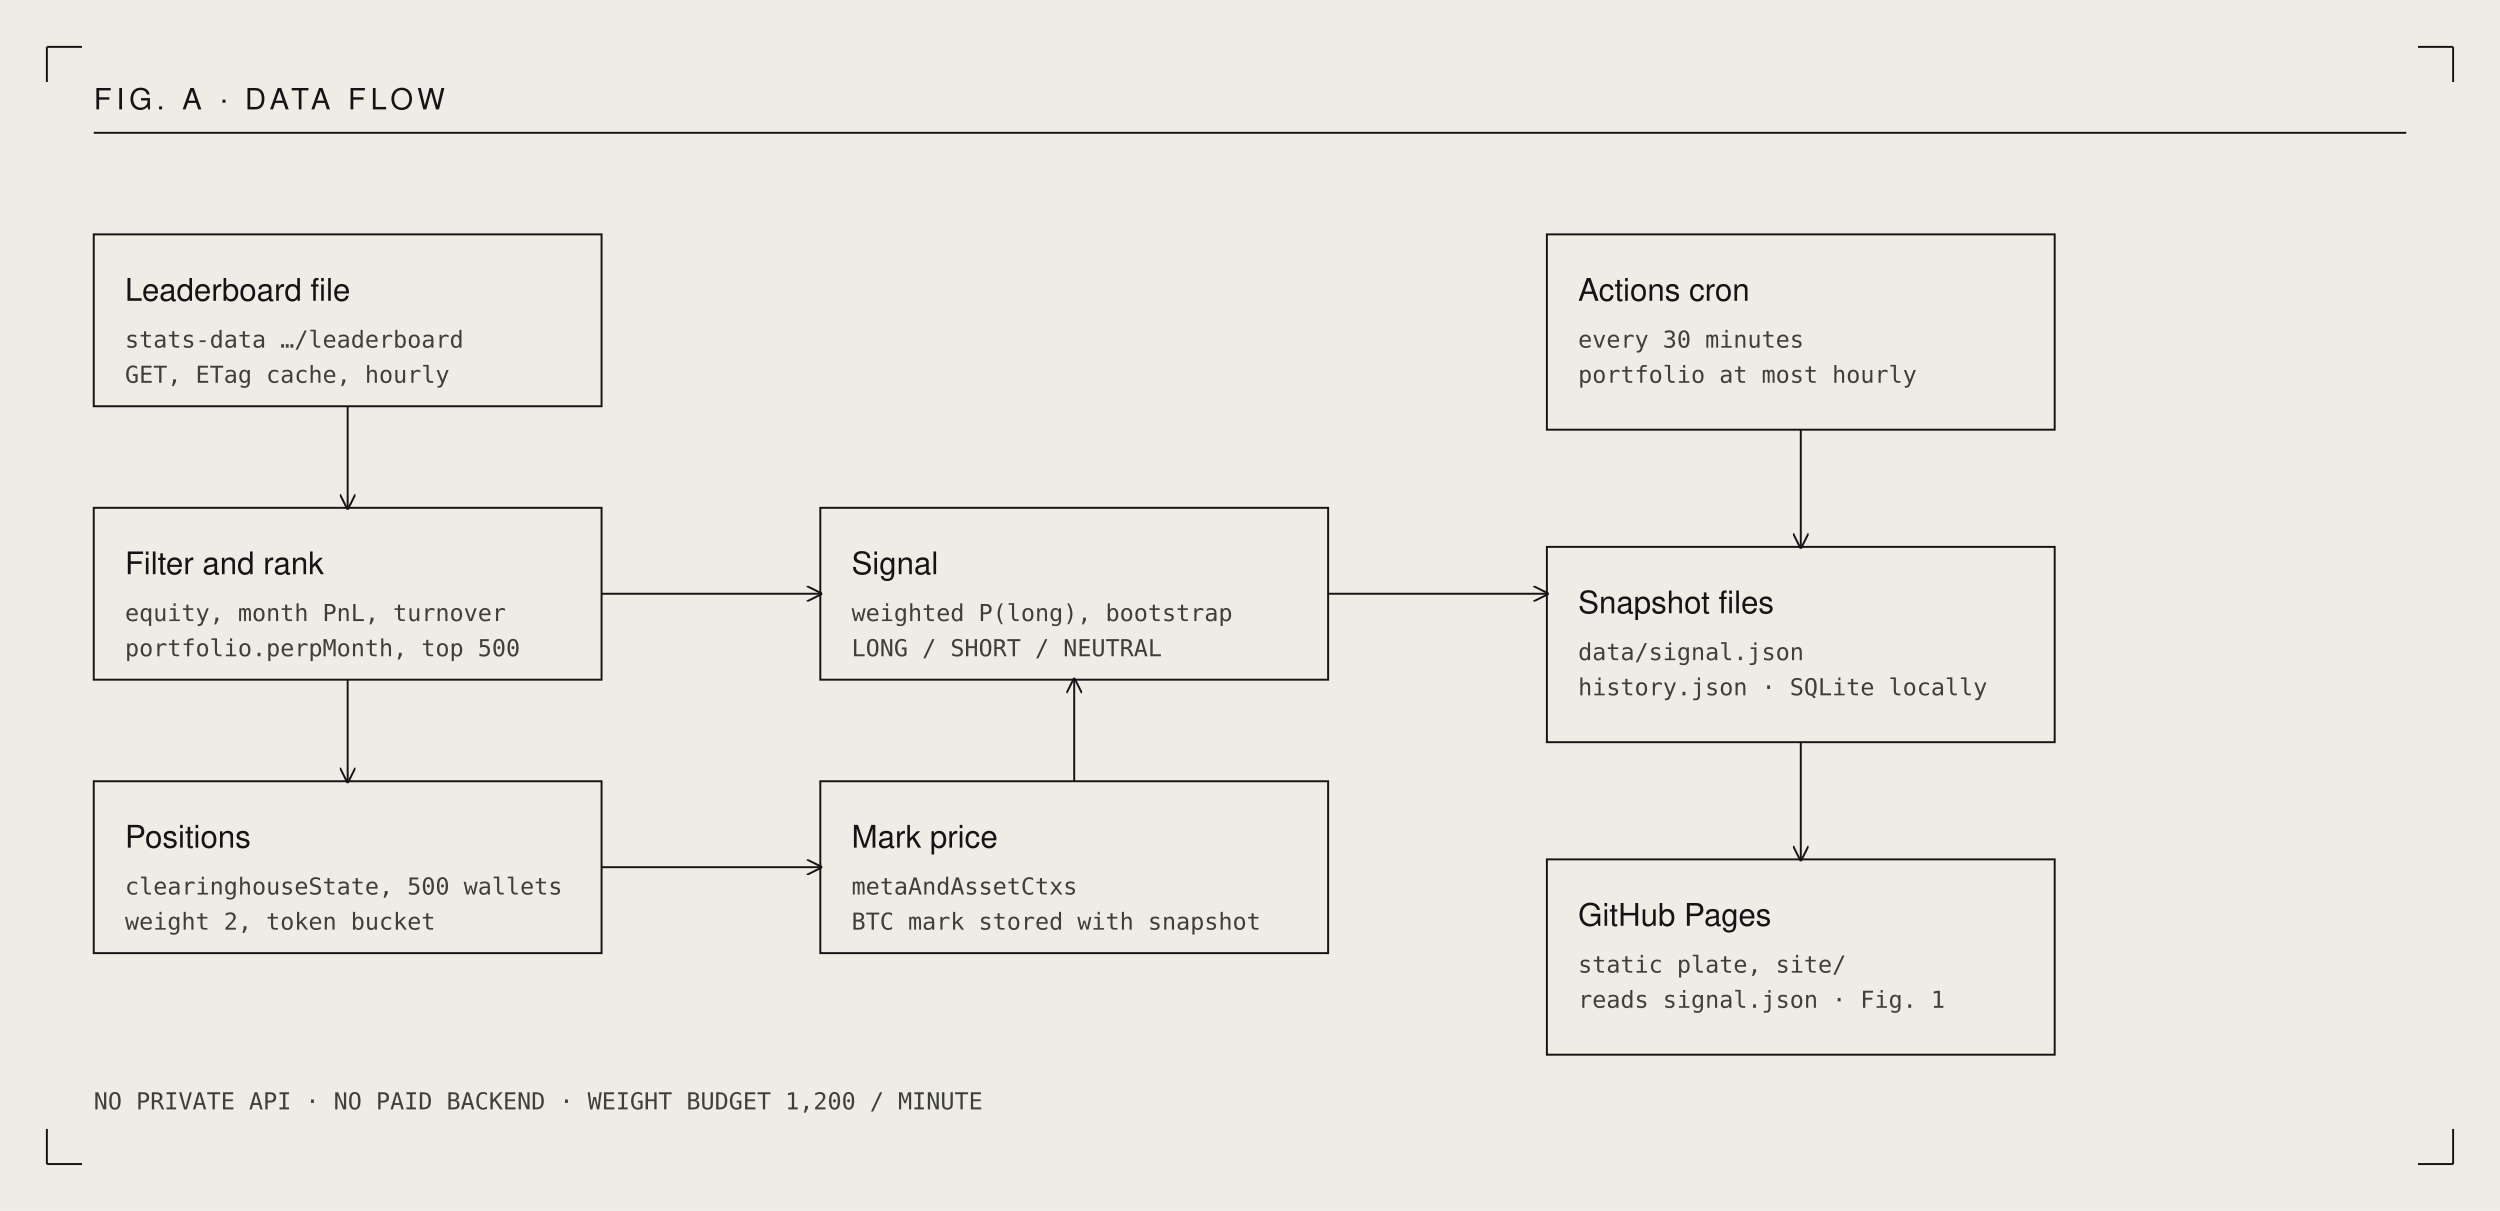
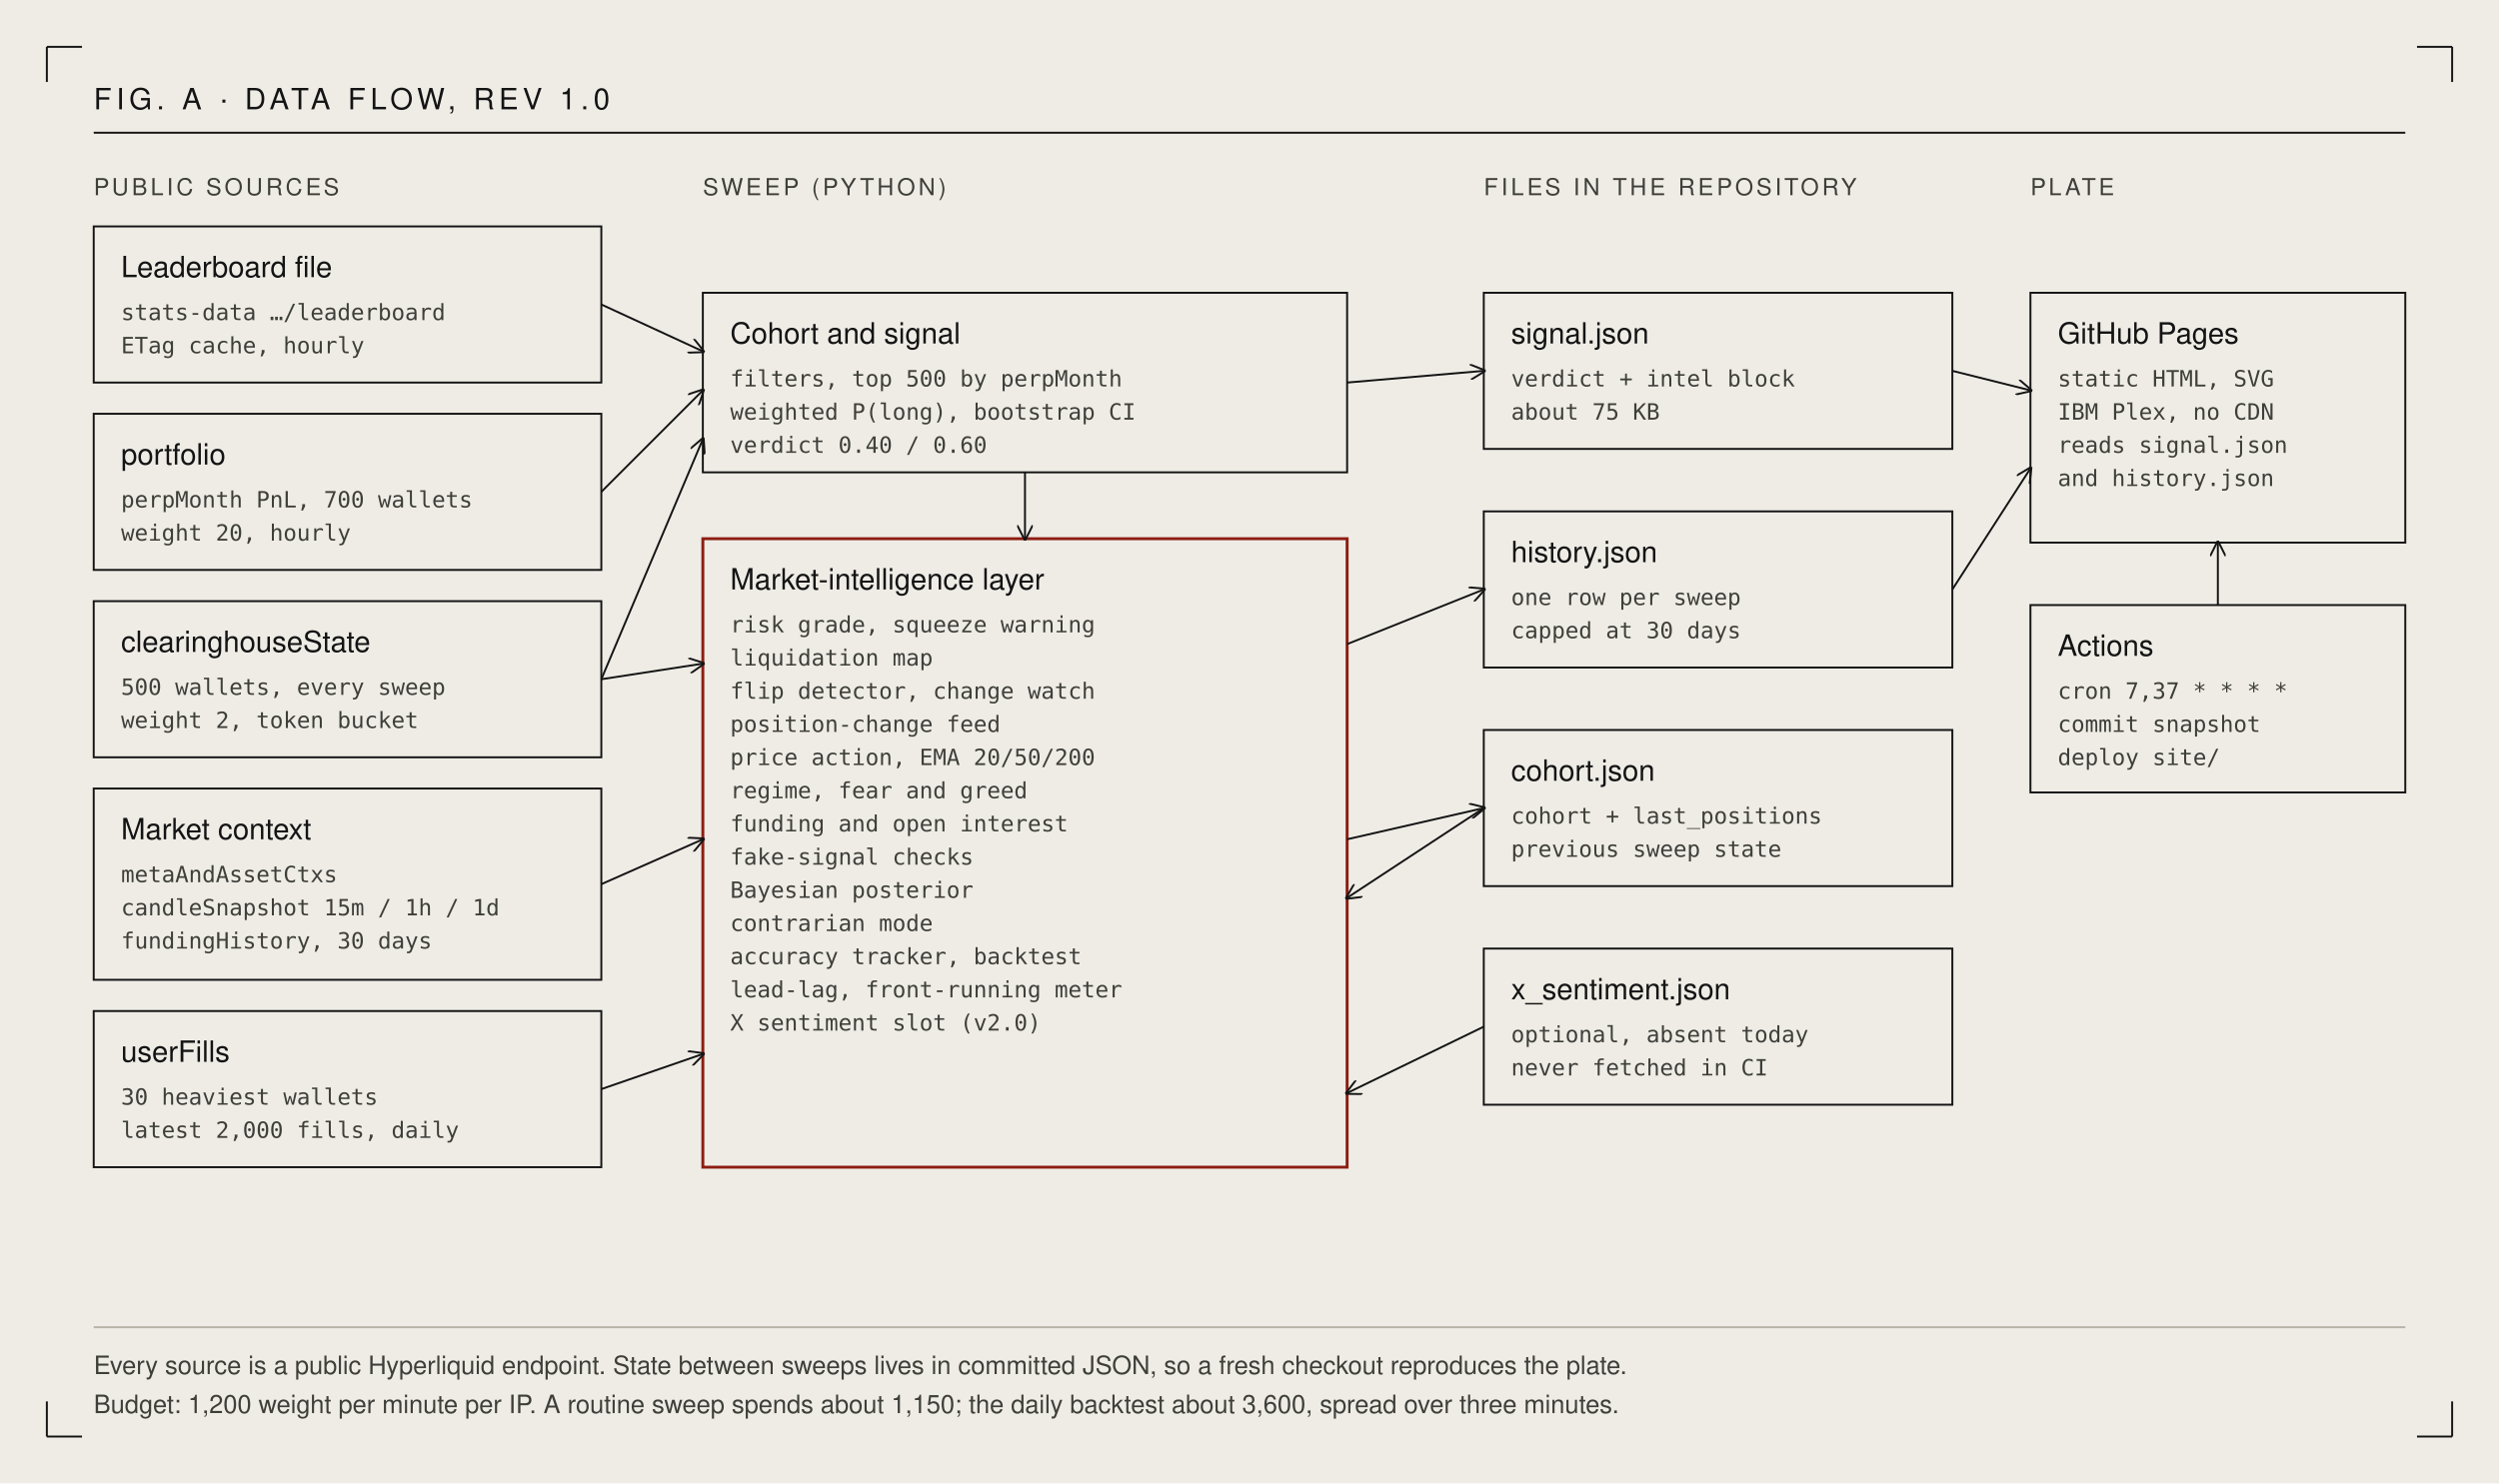
- <svg xmlns="http://www.w3.org/2000/svg" width="1280" height="620" viewBox="0 0 1280 620" role="img" aria-label="Architecture of the Hyperliquid Bitcoin consensus plate.">
-   <rect width="1280" height="620" fill="#EFECE6" />
+ <svg xmlns="http://www.w3.org/2000/svg" width="1280" height="760" viewBox="0 0 1280 760" role="img" aria-label="Architecture: public Hyperliquid endpoints feed the signal and the market-intelligence layer, which write JSON files that the GitHub Pages plate reads.">
+   <rect width="1280" height="760" fill="#EFECE6" />
  <path d="M24 24h18M24 24v18" stroke="#141414" stroke-width="1" fill="none" />
  <path d="M1256 24h-18M1256 24v18" stroke="#141414" stroke-width="1" fill="none" />
-   <path d="M24 596h18M24 596v-18" stroke="#141414" stroke-width="1" fill="none" />
-   <path d="M1256 596h-18M1256 596v-18" stroke="#141414" stroke-width="1" fill="none" />
-   <text x="48" y="56" fill="#141414" font-family="IBM Plex Sans, Helvetica, Arial, sans-serif" font-size="15" letter-spacing="2.4">FIG. A  ·  DATA FLOW</text>
+   <path d="M24 736h18M24 736v-18" stroke="#141414" stroke-width="1" fill="none" />
+   <path d="M1256 736h-18M1256 736v-18" stroke="#141414" stroke-width="1" fill="none" />
+   <text x="48" y="56" fill="#141414" font-family="IBM Plex Sans, Helvetica, Arial, sans-serif" font-size="15" letter-spacing="2.4">FIG. A  ·  DATA FLOW, REV 1.0</text>
  <line x1="48" y1="68" x2="1232" y2="68" stroke="#141414" stroke-width="1" />
  <defs>
    <marker id="arr" viewBox="0 0 8 8" refX="7" refY="4" markerWidth="8" markerHeight="8" orient="auto">
      <path d="M0 0 L8 4 L0 8" fill="none" stroke="#141414" stroke-width="1" />
    </marker>
  </defs>
-   <rect x="48" y="120" width="260" height="88" fill="#EFECE6" stroke="#141414" stroke-width="1" />
-   <text x="64" y="154" fill="#141414" font-family="IBM Plex Sans, Helvetica, Arial, sans-serif" font-size="16" font-weight="500">Leaderboard file</text>
-   <text x="64" y="178" fill="#3F3F3A" font-family="IBM Plex Mono, ui-monospace, monospace" font-size="12">stats-data …/leaderboard</text>
-   <text x="64" y="196" fill="#3F3F3A" font-family="IBM Plex Mono, ui-monospace, monospace" font-size="12">GET, ETag cache, hourly</text>
-   <rect x="48" y="260" width="260" height="88" fill="#EFECE6" stroke="#141414" stroke-width="1" />
-   <text x="64" y="294" fill="#141414" font-family="IBM Plex Sans, Helvetica, Arial, sans-serif" font-size="16" font-weight="500">Filter and rank</text>
-   <text x="64" y="318" fill="#3F3F3A" font-family="IBM Plex Mono, ui-monospace, monospace" font-size="12">equity, month PnL, turnover</text>
-   <text x="64" y="336" fill="#3F3F3A" font-family="IBM Plex Mono, ui-monospace, monospace" font-size="12">portfolio.perpMonth, top 500</text>
-   <rect x="48" y="400" width="260" height="88" fill="#EFECE6" stroke="#141414" stroke-width="1" />
-   <text x="64" y="434" fill="#141414" font-family="IBM Plex Sans, Helvetica, Arial, sans-serif" font-size="16" font-weight="500">Positions</text>
-   <text x="64" y="458" fill="#3F3F3A" font-family="IBM Plex Mono, ui-monospace, monospace" font-size="12">clearinghouseState, 500 wallets</text>
-   <text x="64" y="476" fill="#3F3F3A" font-family="IBM Plex Mono, ui-monospace, monospace" font-size="12">weight 2, token bucket</text>
-   <rect x="420" y="260" width="260" height="88" fill="#EFECE6" stroke="#141414" stroke-width="1" />
-   <text x="436" y="294" fill="#141414" font-family="IBM Plex Sans, Helvetica, Arial, sans-serif" font-size="16" font-weight="500">Signal</text>
-   <text x="436" y="318" fill="#3F3F3A" font-family="IBM Plex Mono, ui-monospace, monospace" font-size="12">weighted P(long), bootstrap</text>
-   <text x="436" y="336" fill="#3F3F3A" font-family="IBM Plex Mono, ui-monospace, monospace" font-size="12">LONG / SHORT / NEUTRAL</text>
-   <rect x="420" y="400" width="260" height="88" fill="#EFECE6" stroke="#141414" stroke-width="1" />
-   <text x="436" y="434" fill="#141414" font-family="IBM Plex Sans, Helvetica, Arial, sans-serif" font-size="16" font-weight="500">Mark price</text>
-   <text x="436" y="458" fill="#3F3F3A" font-family="IBM Plex Mono, ui-monospace, monospace" font-size="12">metaAndAssetCtxs</text>
-   <text x="436" y="476" fill="#3F3F3A" font-family="IBM Plex Mono, ui-monospace, monospace" font-size="12">BTC mark stored with snapshot</text>
-   <rect x="792" y="120" width="260" height="100" fill="#EFECE6" stroke="#141414" stroke-width="1" />
-   <text x="808" y="154" fill="#141414" font-family="IBM Plex Sans, Helvetica, Arial, sans-serif" font-size="16" font-weight="500">Actions cron</text>
-   <text x="808" y="178" fill="#3F3F3A" font-family="IBM Plex Mono, ui-monospace, monospace" font-size="12">every 30 minutes</text>
-   <text x="808" y="196" fill="#3F3F3A" font-family="IBM Plex Mono, ui-monospace, monospace" font-size="12">portfolio at most hourly</text>
-   <rect x="792" y="280" width="260" height="100" fill="#EFECE6" stroke="#141414" stroke-width="1" />
-   <text x="808" y="314" fill="#141414" font-family="IBM Plex Sans, Helvetica, Arial, sans-serif" font-size="16" font-weight="500">Snapshot files</text>
-   <text x="808" y="338" fill="#3F3F3A" font-family="IBM Plex Mono, ui-monospace, monospace" font-size="12">data/signal.json</text>
-   <text x="808" y="356" fill="#3F3F3A" font-family="IBM Plex Mono, ui-monospace, monospace" font-size="12">history.json · SQLite locally</text>
-   <rect x="792" y="440" width="260" height="100" fill="#EFECE6" stroke="#141414" stroke-width="1" />
-   <text x="808" y="474" fill="#141414" font-family="IBM Plex Sans, Helvetica, Arial, sans-serif" font-size="16" font-weight="500">GitHub Pages</text>
-   <text x="808" y="498" fill="#3F3F3A" font-family="IBM Plex Mono, ui-monospace, monospace" font-size="12">static plate, site/</text>
-   <text x="808" y="516" fill="#3F3F3A" font-family="IBM Plex Mono, ui-monospace, monospace" font-size="12">reads signal.json · Fig. 1</text>
-   <g stroke="#141414" stroke-width="1" fill="none" marker-end="url(#arr)">
-     <path d="M178 208v52" />
-     <path d="M178 348v52" />
-     <path d="M308 304h112" />
-     <path d="M308 444h112" />
-     <path d="M550 400v-52" />
-     <path d="M680 304h112" />
-     <path d="M922 220v60" />
-     <path d="M922 380v60" />
-   </g>
-   <text x="48" y="568" fill="#3F3F3A" font-family="IBM Plex Mono, ui-monospace, monospace" font-size="12">NO PRIVATE API  ·  NO PAID BACKEND  ·  WEIGHT BUDGET 1,200 / MINUTE</text>
+   <text x="48" y="100" fill="#3F3F3A" font-family="IBM Plex Sans, Helvetica, Arial, sans-serif" font-size="12" letter-spacing="1.6">PUBLIC SOURCES</text>
+   <text x="360" y="100" fill="#3F3F3A" font-family="IBM Plex Sans, Helvetica, Arial, sans-serif" font-size="12" letter-spacing="1.6">SWEEP (PYTHON)</text>
+   <text x="760" y="100" fill="#3F3F3A" font-family="IBM Plex Sans, Helvetica, Arial, sans-serif" font-size="12" letter-spacing="1.6">FILES IN THE REPOSITORY</text>
+   <text x="1040" y="100" fill="#3F3F3A" font-family="IBM Plex Sans, Helvetica, Arial, sans-serif" font-size="12" letter-spacing="1.6">PLATE</text>
+   <rect x="48" y="116" width="260" height="80" fill="#EFECE6" stroke="#141414" stroke-width="1" />
+   <text x="62" y="142" fill="#141414" font-family="IBM Plex Sans, Helvetica, Arial, sans-serif" font-size="15" font-weight="500">Leaderboard file</text>
+   <text x="62" y="164" fill="#3F3F3A" font-family="IBM Plex Mono, ui-monospace, monospace" font-size="11.5">stats-data …/leaderboard</text>
+   <text x="62" y="181" fill="#3F3F3A" font-family="IBM Plex Mono, ui-monospace, monospace" font-size="11.5">ETag cache, hourly</text>
+   <rect x="48" y="212" width="260" height="80" fill="#EFECE6" stroke="#141414" stroke-width="1" />
+   <text x="62" y="238" fill="#141414" font-family="IBM Plex Sans, Helvetica, Arial, sans-serif" font-size="15" font-weight="500">portfolio</text>
+   <text x="62" y="260" fill="#3F3F3A" font-family="IBM Plex Mono, ui-monospace, monospace" font-size="11.5">perpMonth PnL, 700 wallets</text>
+   <text x="62" y="277" fill="#3F3F3A" font-family="IBM Plex Mono, ui-monospace, monospace" font-size="11.5">weight 20, hourly</text>
+   <rect x="48" y="308" width="260" height="80" fill="#EFECE6" stroke="#141414" stroke-width="1" />
+   <text x="62" y="334" fill="#141414" font-family="IBM Plex Sans, Helvetica, Arial, sans-serif" font-size="15" font-weight="500">clearinghouseState</text>
+   <text x="62" y="356" fill="#3F3F3A" font-family="IBM Plex Mono, ui-monospace, monospace" font-size="11.5">500 wallets, every sweep</text>
+   <text x="62" y="373" fill="#3F3F3A" font-family="IBM Plex Mono, ui-monospace, monospace" font-size="11.5">weight 2, token bucket</text>
+   <rect x="48" y="404" width="260" height="98" fill="#EFECE6" stroke="#141414" stroke-width="1" />
+   <text x="62" y="430" fill="#141414" font-family="IBM Plex Sans, Helvetica, Arial, sans-serif" font-size="15" font-weight="500">Market context</text>
+   <text x="62" y="452" fill="#3F3F3A" font-family="IBM Plex Mono, ui-monospace, monospace" font-size="11.5">metaAndAssetCtxs</text>
+   <text x="62" y="469" fill="#3F3F3A" font-family="IBM Plex Mono, ui-monospace, monospace" font-size="11.5">candleSnapshot 15m / 1h / 1d</text>
+   <text x="62" y="486" fill="#3F3F3A" font-family="IBM Plex Mono, ui-monospace, monospace" font-size="11.5">fundingHistory, 30 days</text>
+   <rect x="48" y="518" width="260" height="80" fill="#EFECE6" stroke="#141414" stroke-width="1" />
+   <text x="62" y="544" fill="#141414" font-family="IBM Plex Sans, Helvetica, Arial, sans-serif" font-size="15" font-weight="500">userFills</text>
+   <text x="62" y="566" fill="#3F3F3A" font-family="IBM Plex Mono, ui-monospace, monospace" font-size="11.5">30 heaviest wallets</text>
+   <text x="62" y="583" fill="#3F3F3A" font-family="IBM Plex Mono, ui-monospace, monospace" font-size="11.5">latest 2,000 fills, daily</text>
+   <rect x="360" y="150" width="330" height="92" fill="#EFECE6" stroke="#141414" stroke-width="1" />
+   <text x="374" y="176" fill="#141414" font-family="IBM Plex Sans, Helvetica, Arial, sans-serif" font-size="15" font-weight="500">Cohort and signal</text>
+   <text x="374" y="198" fill="#3F3F3A" font-family="IBM Plex Mono, ui-monospace, monospace" font-size="11.5">filters, top 500 by perpMonth</text>
+   <text x="374" y="215" fill="#3F3F3A" font-family="IBM Plex Mono, ui-monospace, monospace" font-size="11.5">weighted P(long), bootstrap CI</text>
+   <text x="374" y="232" fill="#3F3F3A" font-family="IBM Plex Mono, ui-monospace, monospace" font-size="11.5">verdict 0.40 / 0.60</text>
+   <rect x="360" y="276" width="330" height="322" fill="#EFECE6" stroke="#8C1D12" stroke-width="1.5" />
+   <text x="374" y="302" fill="#141414" font-family="IBM Plex Sans, Helvetica, Arial, sans-serif" font-size="15" font-weight="500">Market-intelligence layer</text>
+   <text x="374" y="324" fill="#3F3F3A" font-family="IBM Plex Mono, ui-monospace, monospace" font-size="11.5">risk grade, squeeze warning</text>
+   <text x="374" y="341" fill="#3F3F3A" font-family="IBM Plex Mono, ui-monospace, monospace" font-size="11.5">liquidation map</text>
+   <text x="374" y="358" fill="#3F3F3A" font-family="IBM Plex Mono, ui-monospace, monospace" font-size="11.5">flip detector, change watch</text>
+   <text x="374" y="375" fill="#3F3F3A" font-family="IBM Plex Mono, ui-monospace, monospace" font-size="11.5">position-change feed</text>
+   <text x="374" y="392" fill="#3F3F3A" font-family="IBM Plex Mono, ui-monospace, monospace" font-size="11.5">price action, EMA 20/50/200</text>
+   <text x="374" y="409" fill="#3F3F3A" font-family="IBM Plex Mono, ui-monospace, monospace" font-size="11.5">regime, fear and greed</text>
+   <text x="374" y="426" fill="#3F3F3A" font-family="IBM Plex Mono, ui-monospace, monospace" font-size="11.5">funding and open interest</text>
+   <text x="374" y="443" fill="#3F3F3A" font-family="IBM Plex Mono, ui-monospace, monospace" font-size="11.5">fake-signal checks</text>
+   <text x="374" y="460" fill="#3F3F3A" font-family="IBM Plex Mono, ui-monospace, monospace" font-size="11.5">Bayesian posterior</text>
+   <text x="374" y="477" fill="#3F3F3A" font-family="IBM Plex Mono, ui-monospace, monospace" font-size="11.5">contrarian mode</text>
+   <text x="374" y="494" fill="#3F3F3A" font-family="IBM Plex Mono, ui-monospace, monospace" font-size="11.5">accuracy tracker, backtest</text>
+   <text x="374" y="511" fill="#3F3F3A" font-family="IBM Plex Mono, ui-monospace, monospace" font-size="11.5">lead-lag, front-running meter</text>
+   <text x="374" y="528" fill="#3F3F3A" font-family="IBM Plex Mono, ui-monospace, monospace" font-size="11.5">X sentiment slot (v2.0)</text>
+   <rect x="760" y="150" width="240" height="80" fill="#EFECE6" stroke="#141414" stroke-width="1" />
+   <text x="774" y="176" fill="#141414" font-family="IBM Plex Sans, Helvetica, Arial, sans-serif" font-size="15" font-weight="500">signal.json</text>
+   <text x="774" y="198" fill="#3F3F3A" font-family="IBM Plex Mono, ui-monospace, monospace" font-size="11.5">verdict + intel block</text>
+   <text x="774" y="215" fill="#3F3F3A" font-family="IBM Plex Mono, ui-monospace, monospace" font-size="11.5">about 75 KB</text>
+   <rect x="760" y="262" width="240" height="80" fill="#EFECE6" stroke="#141414" stroke-width="1" />
+   <text x="774" y="288" fill="#141414" font-family="IBM Plex Sans, Helvetica, Arial, sans-serif" font-size="15" font-weight="500">history.json</text>
+   <text x="774" y="310" fill="#3F3F3A" font-family="IBM Plex Mono, ui-monospace, monospace" font-size="11.5">one row per sweep</text>
+   <text x="774" y="327" fill="#3F3F3A" font-family="IBM Plex Mono, ui-monospace, monospace" font-size="11.5">capped at 30 days</text>
+   <rect x="760" y="374" width="240" height="80" fill="#EFECE6" stroke="#141414" stroke-width="1" />
+   <text x="774" y="400" fill="#141414" font-family="IBM Plex Sans, Helvetica, Arial, sans-serif" font-size="15" font-weight="500">cohort.json</text>
+   <text x="774" y="422" fill="#3F3F3A" font-family="IBM Plex Mono, ui-monospace, monospace" font-size="11.5">cohort + last_positions</text>
+   <text x="774" y="439" fill="#3F3F3A" font-family="IBM Plex Mono, ui-monospace, monospace" font-size="11.5">previous sweep state</text>
+   <rect x="760" y="486" width="240" height="80" fill="#EFECE6" stroke="#141414" stroke-width="1" />
+   <text x="774" y="512" fill="#141414" font-family="IBM Plex Sans, Helvetica, Arial, sans-serif" font-size="15" font-weight="500">x_sentiment.json</text>
+   <text x="774" y="534" fill="#3F3F3A" font-family="IBM Plex Mono, ui-monospace, monospace" font-size="11.5">optional, absent today</text>
+   <text x="774" y="551" fill="#3F3F3A" font-family="IBM Plex Mono, ui-monospace, monospace" font-size="11.5">never fetched in CI</text>
+   <rect x="1040" y="150" width="192" height="128" fill="#EFECE6" stroke="#141414" stroke-width="1" />
+   <text x="1054" y="176" fill="#141414" font-family="IBM Plex Sans, Helvetica, Arial, sans-serif" font-size="15" font-weight="500">GitHub Pages</text>
+   <text x="1054" y="198" fill="#3F3F3A" font-family="IBM Plex Mono, ui-monospace, monospace" font-size="11.5">static HTML, SVG</text>
+   <text x="1054" y="215" fill="#3F3F3A" font-family="IBM Plex Mono, ui-monospace, monospace" font-size="11.5">IBM Plex, no CDN</text>
+   <text x="1054" y="232" fill="#3F3F3A" font-family="IBM Plex Mono, ui-monospace, monospace" font-size="11.5">reads signal.json</text>
+   <text x="1054" y="249" fill="#3F3F3A" font-family="IBM Plex Mono, ui-monospace, monospace" font-size="11.5">and history.json</text>
+   <rect x="1040" y="310" width="192" height="96" fill="#EFECE6" stroke="#141414" stroke-width="1" />
+   <text x="1054" y="336" fill="#141414" font-family="IBM Plex Sans, Helvetica, Arial, sans-serif" font-size="15" font-weight="500">Actions</text>
+   <text x="1054" y="358" fill="#3F3F3A" font-family="IBM Plex Mono, ui-monospace, monospace" font-size="11.5">cron 7,37 * * * *</text>
+   <text x="1054" y="375" fill="#3F3F3A" font-family="IBM Plex Mono, ui-monospace, monospace" font-size="11.5">commit snapshot</text>
+   <text x="1054" y="392" fill="#3F3F3A" font-family="IBM Plex Mono, ui-monospace, monospace" font-size="11.5">deploy site/</text>
+   <path d="M308 156 L360 180" stroke="#141414" stroke-width="1" fill="none" marker-end="url(#arr)" />
+   <path d="M308 252 L360 200" stroke="#141414" stroke-width="1" fill="none" marker-end="url(#arr)" />
+   <path d="M308 348 L360 225" stroke="#141414" stroke-width="1" fill="none" marker-end="url(#arr)" />
+   <path d="M308 348 L360 340" stroke="#141414" stroke-width="1" fill="none" marker-end="url(#arr)" />
+   <path d="M308 453 L360 430" stroke="#141414" stroke-width="1" fill="none" marker-end="url(#arr)" />
+   <path d="M308 558 L360 540" stroke="#141414" stroke-width="1" fill="none" marker-end="url(#arr)" />
+   <path d="M525 242 L525 276" stroke="#141414" stroke-width="1" fill="none" marker-end="url(#arr)" />
+   <path d="M690 196 L760 190" stroke="#141414" stroke-width="1" fill="none" marker-end="url(#arr)" />
+   <path d="M690 330 L760 302" stroke="#141414" stroke-width="1" fill="none" marker-end="url(#arr)" />
+   <path d="M690 430 L760 414" stroke="#141414" stroke-width="1" fill="none" marker-end="url(#arr)" />
+   <path d="M760 414 L690 460" stroke="#141414" stroke-width="1" fill="none" marker-end="url(#arr)" />
+   <path d="M1000 190 L1040 200" stroke="#141414" stroke-width="1" fill="none" marker-end="url(#arr)" />
+   <path d="M1000 302 L1040 240" stroke="#141414" stroke-width="1" fill="none" marker-end="url(#arr)" />
+   <path d="M760 526 L690 560" stroke="#141414" stroke-width="1" fill="none" marker-end="url(#arr)" />
+   <path d="M1136 310 L1136 278" stroke="#141414" stroke-width="1" fill="none" marker-end="url(#arr)" />
+   <line x1="48" y1="680" x2="1232" y2="680" stroke="#B7B3A9" stroke-width="1" />
+   <text x="48" y="704" fill="#3F3F3A" font-family="IBM Plex Sans, Helvetica, Arial, sans-serif" font-size="13">Every source is a public Hyperliquid endpoint. State between sweeps lives in committed JSON, so a fresh checkout reproduces the plate.</text>
+   <text x="48" y="724" fill="#3F3F3A" font-family="IBM Plex Sans, Helvetica, Arial, sans-serif" font-size="13">Budget: 1,200 weight per minute per IP. A routine sweep spends about 1,150; the daily backtest about 3,600, spread over three minutes.</text>
</svg>
